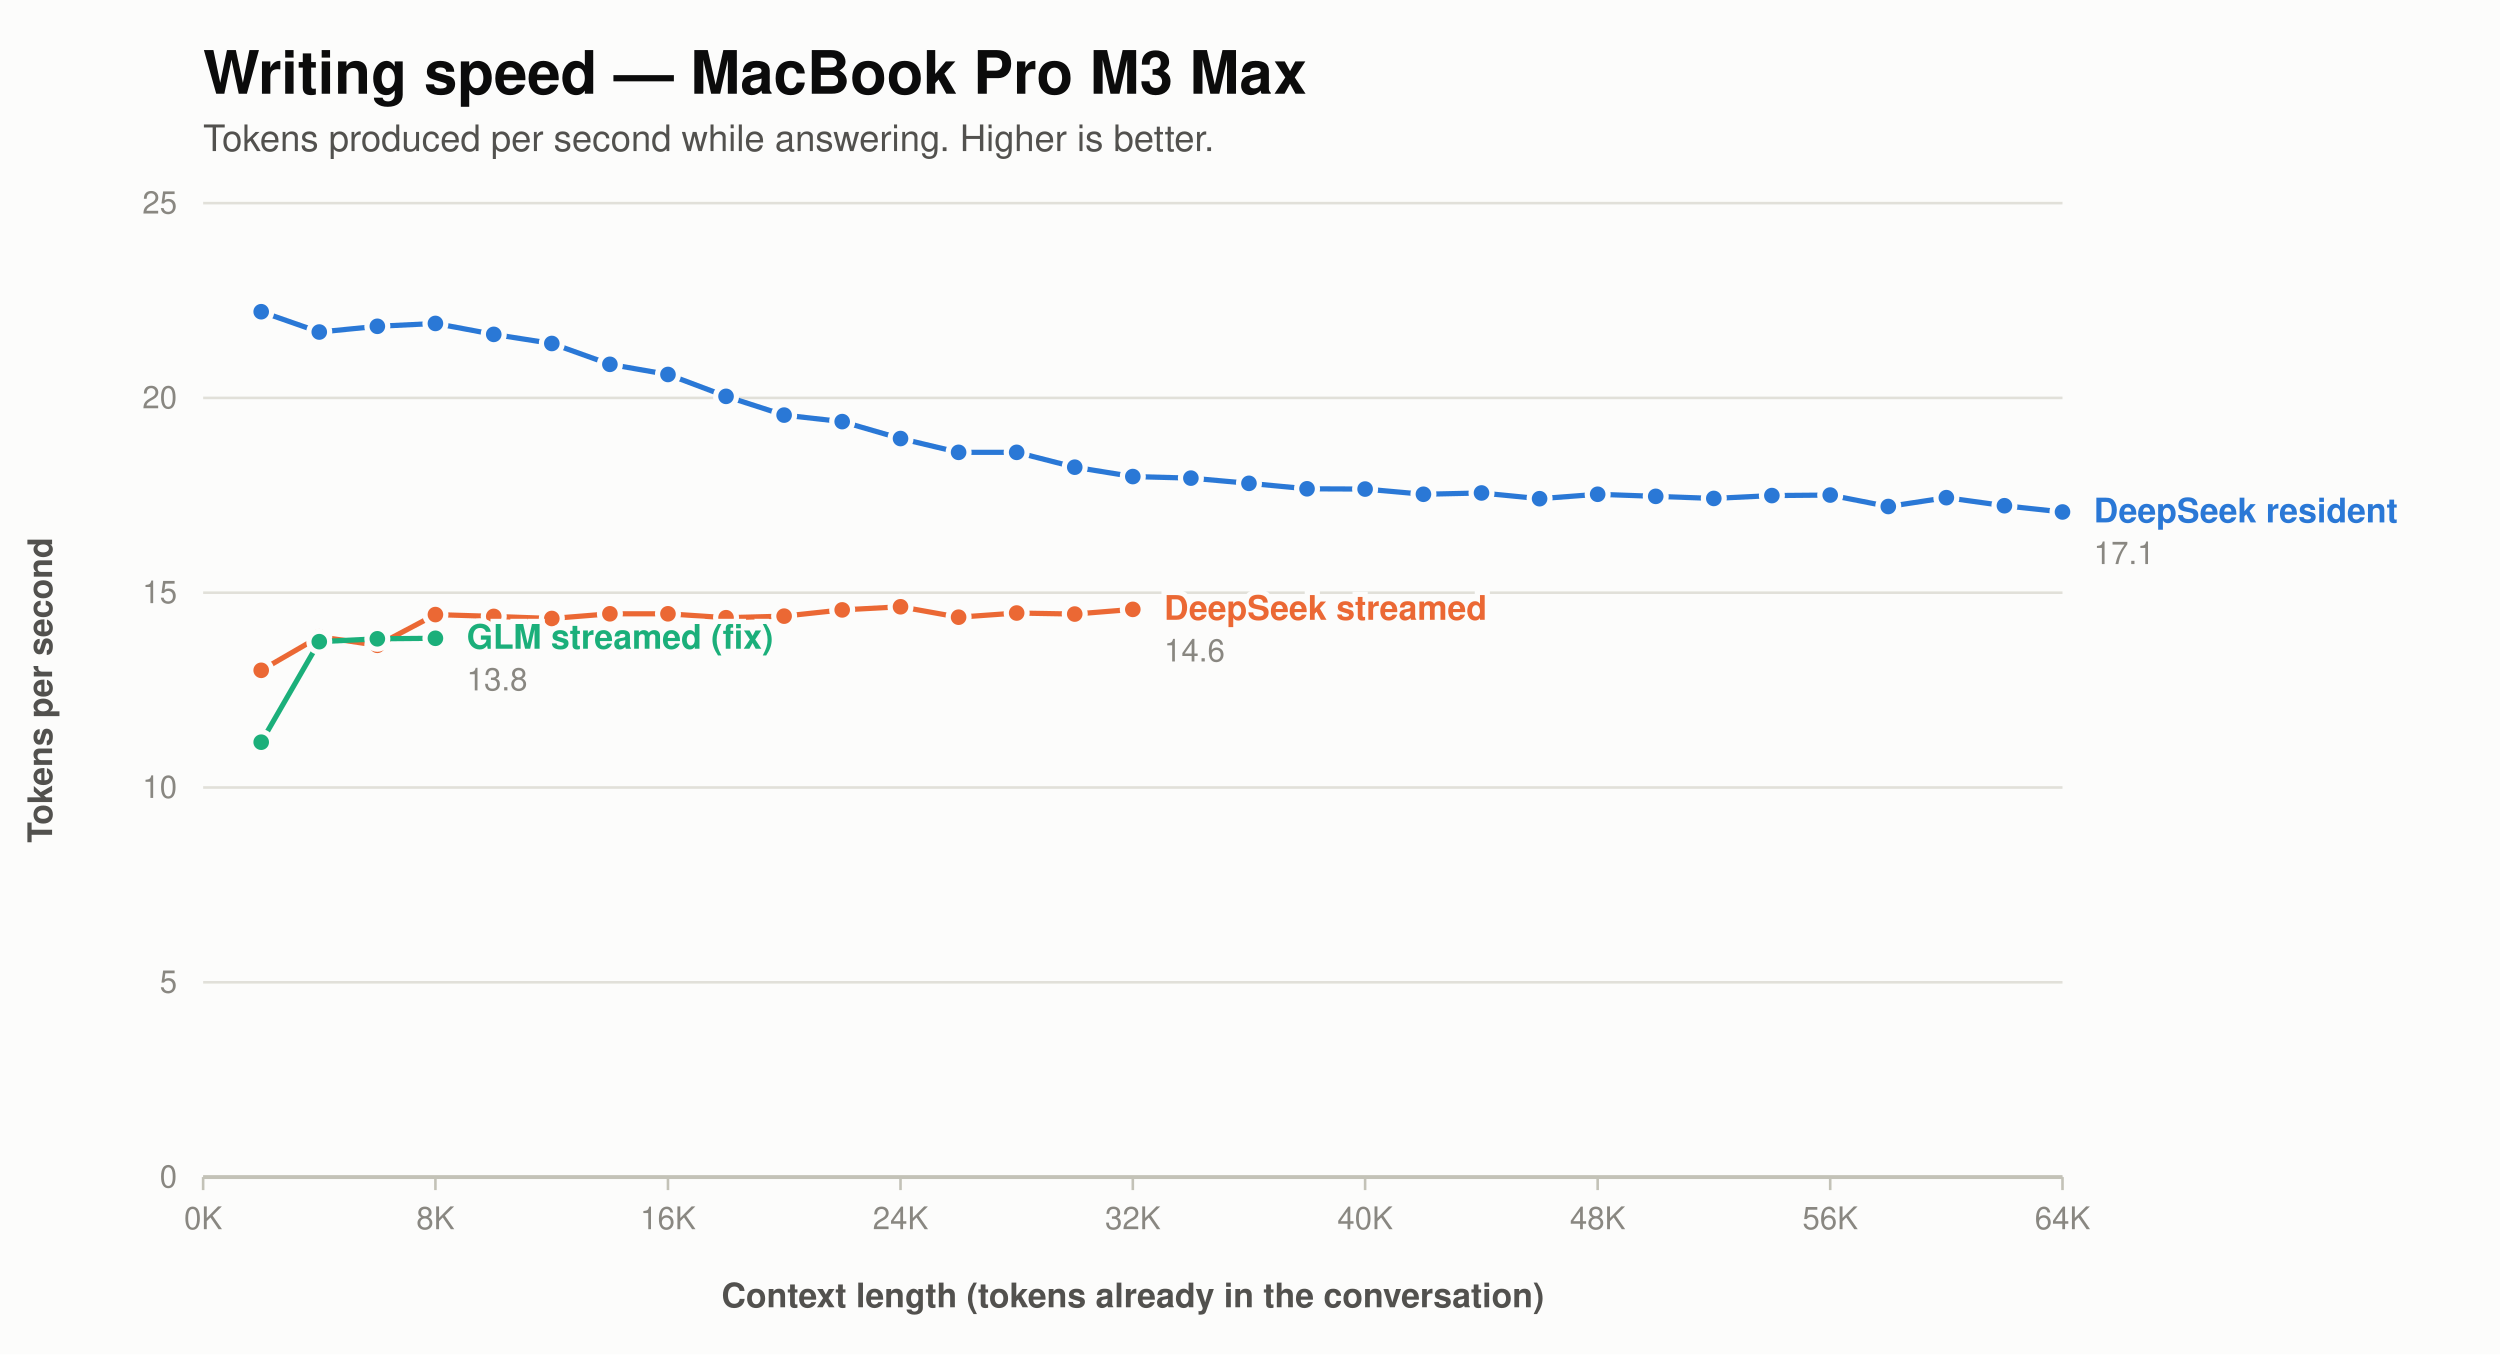
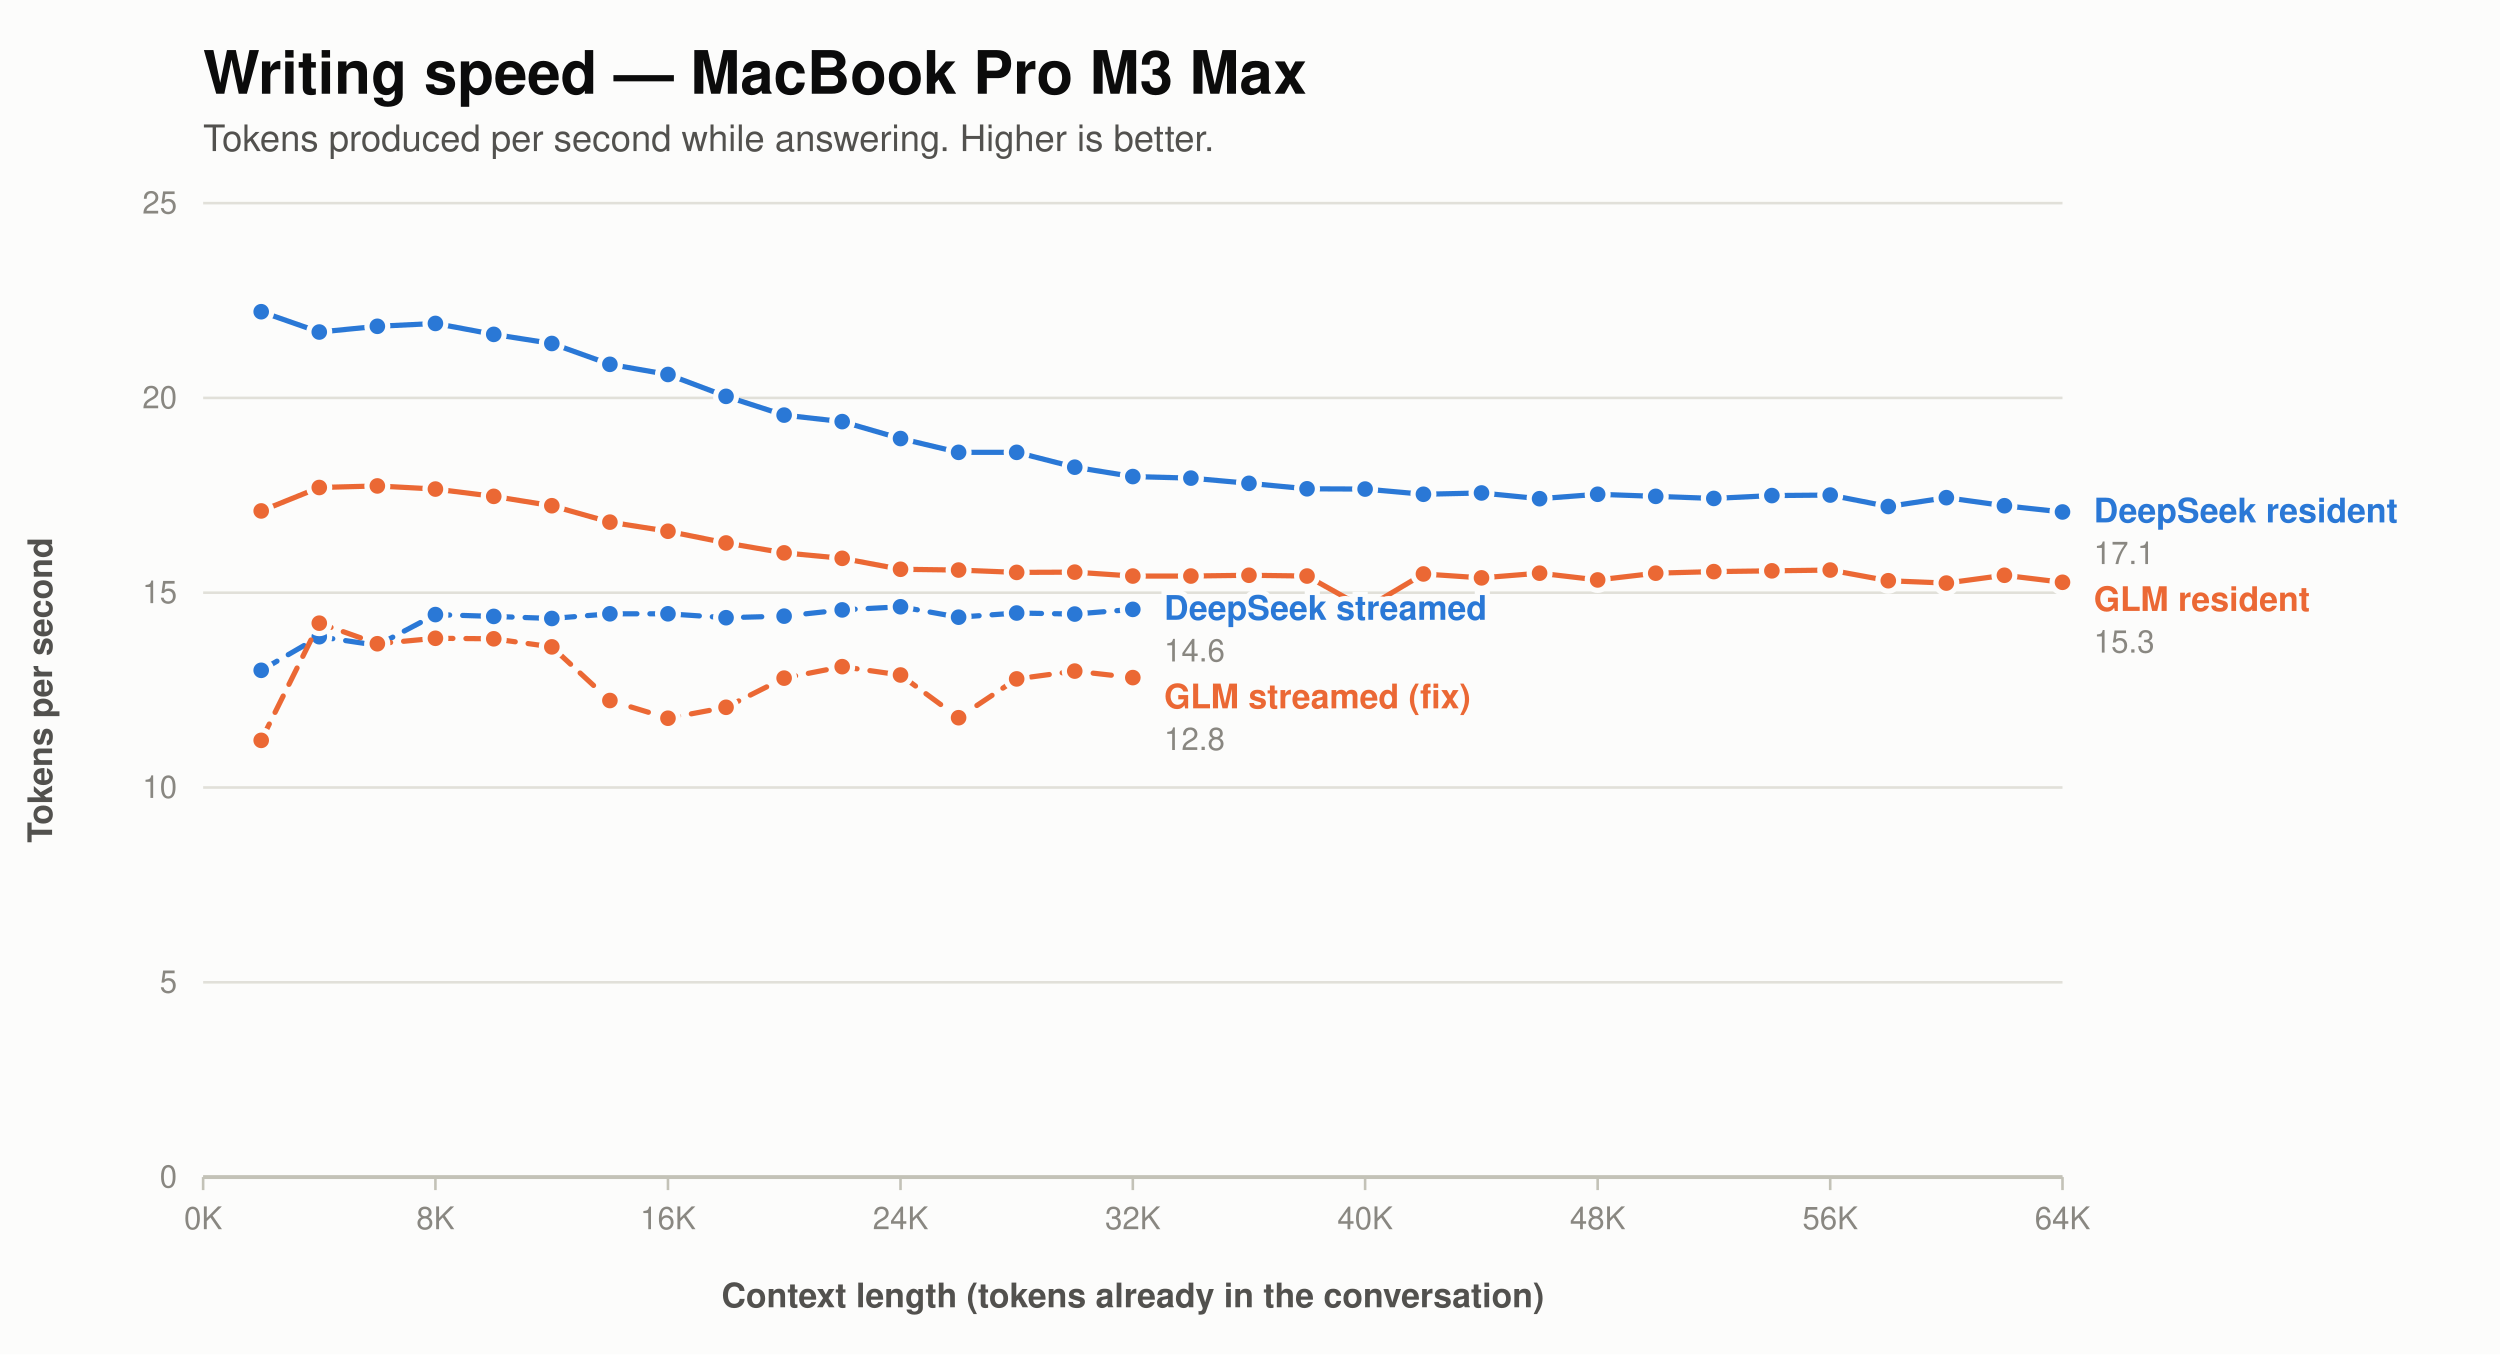
<svg xmlns="http://www.w3.org/2000/svg" width="960" height="520" viewBox="0 0 960 520" role="img" aria-label="Writing speed — MacBook Pro M3 Max">
  <style>
text{font-family:-apple-system,BlinkMacSystemFont,'Segoe UI',Helvetica,Arial,sans-serif}
.title{font-size:23px;font-weight:700;fill:#0b0b0b}
.sub{font-size:14px;fill:#52514e}
.axlab{font-size:13px;font-weight:600;fill:#52514e}
.tick{font-size:12px;fill:#898781}
.slab{font-size:13px;font-weight:700}
</style>
  <rect width="960" height="520" fill="#fcfcfb" />
  <text class="title" x="78" y="36">Writing speed — MacBook Pro M3 Max</text>
  <text class="sub" x="78" y="58">Tokens produced per second while answering. Higher is better.</text>
  <line x1="78" y1="452.0" x2="792" y2="452.0" stroke="#e1e0d9" stroke-width="1" />
  <text class="tick" x="68" y="456.0" text-anchor="end">0</text>
  <line x1="78" y1="377.2" x2="792" y2="377.2" stroke="#e1e0d9" stroke-width="1" />
  <text class="tick" x="68" y="381.2" text-anchor="end">5</text>
  <line x1="78" y1="302.4" x2="792" y2="302.4" stroke="#e1e0d9" stroke-width="1" />
  <text class="tick" x="68" y="306.4" text-anchor="end">10</text>
  <line x1="78" y1="227.6" x2="792" y2="227.6" stroke="#e1e0d9" stroke-width="1" />
  <text class="tick" x="68" y="231.6" text-anchor="end">15</text>
  <line x1="78" y1="152.8" x2="792" y2="152.8" stroke="#e1e0d9" stroke-width="1" />
  <text class="tick" x="68" y="156.8" text-anchor="end">20</text>
  <line x1="78" y1="78.0" x2="792" y2="78.0" stroke="#e1e0d9" stroke-width="1" />
  <text class="tick" x="68" y="82.0" text-anchor="end">25</text>
  <line x1="78.0" y1="452" x2="78.0" y2="457" stroke="#c3c2b7" stroke-width="1" />
  <text class="tick" x="78.0" y="472" text-anchor="middle">0K</text>
  <line x1="167.2" y1="452" x2="167.2" y2="457" stroke="#c3c2b7" stroke-width="1" />
  <text class="tick" x="167.2" y="472" text-anchor="middle">8K</text>
  <line x1="256.5" y1="452" x2="256.5" y2="457" stroke="#c3c2b7" stroke-width="1" />
  <text class="tick" x="256.5" y="472" text-anchor="middle">16K</text>
  <line x1="345.8" y1="452" x2="345.8" y2="457" stroke="#c3c2b7" stroke-width="1" />
  <text class="tick" x="345.8" y="472" text-anchor="middle">24K</text>
  <line x1="435.0" y1="452" x2="435.0" y2="457" stroke="#c3c2b7" stroke-width="1" />
  <text class="tick" x="435.0" y="472" text-anchor="middle">32K</text>
  <line x1="524.2" y1="452" x2="524.2" y2="457" stroke="#c3c2b7" stroke-width="1" />
  <text class="tick" x="524.2" y="472" text-anchor="middle">40K</text>
  <line x1="613.5" y1="452" x2="613.5" y2="457" stroke="#c3c2b7" stroke-width="1" />
  <text class="tick" x="613.5" y="472" text-anchor="middle">48K</text>
  <line x1="702.8" y1="452" x2="702.8" y2="457" stroke="#c3c2b7" stroke-width="1" />
  <text class="tick" x="702.8" y="472" text-anchor="middle">56K</text>
  <line x1="792.0" y1="452" x2="792.0" y2="457" stroke="#c3c2b7" stroke-width="1" />
  <text class="tick" x="792.0" y="472" text-anchor="middle">64K</text>
  <line x1="78" y1="452" x2="792" y2="452" stroke="#c3c2b7" stroke-width="1.5" />
  <text class="axlab" x="435" y="502" text-anchor="middle">Context length (tokens already in the conversation)</text>
  <text class="axlab" transform="translate(20,265) rotate(-90)" text-anchor="middle">Tokens per second</text>
  <path d="M100.3,119.7 L122.6,127.5 L144.9,125.3 L167.2,124.2 L189.6,128.4 L211.9,131.9 L234.2,139.9 L256.5,143.8 L278.8,152.2 L301.1,159.4 L323.4,161.9 L345.8,168.4 L368.1,173.7 L390.4,173.7 L412.7,179.4 L435.0,183.0 L457.3,183.6 L479.6,185.6 L501.9,187.7 L524.2,187.8 L546.6,189.8 L568.9,189.3 L591.2,191.5 L613.5,189.8 L635.8,190.6 L658.1,191.4 L680.4,190.3 L702.8,190.1 L725.1,194.5 L747.4,191.1 L769.7,194.2 L792.0,196.6" fill="none" stroke="#2a78d6" stroke-width="2" stroke-linejoin="round" stroke-linecap="round" />
  <circle cx="100.3" cy="119.7" r="4" fill="#2a78d6" stroke="#fcfcfb" stroke-width="2" />
  <circle cx="122.6" cy="127.5" r="4" fill="#2a78d6" stroke="#fcfcfb" stroke-width="2" />
  <circle cx="144.9" cy="125.3" r="4" fill="#2a78d6" stroke="#fcfcfb" stroke-width="2" />
  <circle cx="167.2" cy="124.2" r="4" fill="#2a78d6" stroke="#fcfcfb" stroke-width="2" />
  <circle cx="189.6" cy="128.4" r="4" fill="#2a78d6" stroke="#fcfcfb" stroke-width="2" />
  <circle cx="211.9" cy="131.9" r="4" fill="#2a78d6" stroke="#fcfcfb" stroke-width="2" />
  <circle cx="234.2" cy="139.9" r="4" fill="#2a78d6" stroke="#fcfcfb" stroke-width="2" />
  <circle cx="256.5" cy="143.8" r="4" fill="#2a78d6" stroke="#fcfcfb" stroke-width="2" />
  <circle cx="278.8" cy="152.2" r="4" fill="#2a78d6" stroke="#fcfcfb" stroke-width="2" />
  <circle cx="301.1" cy="159.4" r="4" fill="#2a78d6" stroke="#fcfcfb" stroke-width="2" />
  <circle cx="323.4" cy="161.9" r="4" fill="#2a78d6" stroke="#fcfcfb" stroke-width="2" />
  <circle cx="345.8" cy="168.4" r="4" fill="#2a78d6" stroke="#fcfcfb" stroke-width="2" />
  <circle cx="368.1" cy="173.7" r="4" fill="#2a78d6" stroke="#fcfcfb" stroke-width="2" />
  <circle cx="390.4" cy="173.7" r="4" fill="#2a78d6" stroke="#fcfcfb" stroke-width="2" />
  <circle cx="412.7" cy="179.4" r="4" fill="#2a78d6" stroke="#fcfcfb" stroke-width="2" />
  <circle cx="435.0" cy="183.0" r="4" fill="#2a78d6" stroke="#fcfcfb" stroke-width="2" />
  <circle cx="457.3" cy="183.6" r="4" fill="#2a78d6" stroke="#fcfcfb" stroke-width="2" />
  <circle cx="479.6" cy="185.6" r="4" fill="#2a78d6" stroke="#fcfcfb" stroke-width="2" />
  <circle cx="501.9" cy="187.7" r="4" fill="#2a78d6" stroke="#fcfcfb" stroke-width="2" />
  <circle cx="524.2" cy="187.8" r="4" fill="#2a78d6" stroke="#fcfcfb" stroke-width="2" />
  <circle cx="546.6" cy="189.8" r="4" fill="#2a78d6" stroke="#fcfcfb" stroke-width="2" />
  <circle cx="568.9" cy="189.3" r="4" fill="#2a78d6" stroke="#fcfcfb" stroke-width="2" />
  <circle cx="591.2" cy="191.5" r="4" fill="#2a78d6" stroke="#fcfcfb" stroke-width="2" />
  <circle cx="613.5" cy="189.8" r="4" fill="#2a78d6" stroke="#fcfcfb" stroke-width="2" />
  <circle cx="635.8" cy="190.6" r="4" fill="#2a78d6" stroke="#fcfcfb" stroke-width="2" />
  <circle cx="658.1" cy="191.4" r="4" fill="#2a78d6" stroke="#fcfcfb" stroke-width="2" />
  <circle cx="680.4" cy="190.3" r="4" fill="#2a78d6" stroke="#fcfcfb" stroke-width="2" />
  <circle cx="702.8" cy="190.1" r="4" fill="#2a78d6" stroke="#fcfcfb" stroke-width="2" />
  <circle cx="725.1" cy="194.5" r="4" fill="#2a78d6" stroke="#fcfcfb" stroke-width="2" />
  <circle cx="747.4" cy="191.1" r="4" fill="#2a78d6" stroke="#fcfcfb" stroke-width="2" />
  <circle cx="769.7" cy="194.2" r="4" fill="#2a78d6" stroke="#fcfcfb" stroke-width="2" />
  <circle cx="792.0" cy="196.6" r="4" fill="#2a78d6" stroke="#fcfcfb" stroke-width="2" />
+   <path d="M100.3,196.2 L122.6,187.2 L144.9,186.6 L167.2,187.8 L189.6,190.6 L211.9,194.2 L234.2,200.5 L256.5,204.0 L278.8,208.5 L301.1,212.3 L323.4,214.4 L345.8,218.6 L368.1,218.9 L390.4,219.8 L412.7,219.7 L435.0,221.2 L457.3,221.2 L479.6,220.9 L501.9,221.2 L524.2,233.7 L546.6,220.4 L568.9,221.9 L591.2,220.1 L613.5,222.7 L635.8,220.1 L658.1,219.5 L680.4,219.2 L702.8,218.9 L725.1,223.0 L747.4,223.9 L769.7,220.9 L792.0,223.6" fill="none" stroke="#eb6834" stroke-width="2" stroke-linejoin="round" stroke-linecap="round" />
+   <circle cx="100.3" cy="196.2" r="4" fill="#eb6834" stroke="#fcfcfb" stroke-width="2" />
+   <circle cx="122.6" cy="187.2" r="4" fill="#eb6834" stroke="#fcfcfb" stroke-width="2" />
+   <circle cx="144.9" cy="186.6" r="4" fill="#eb6834" stroke="#fcfcfb" stroke-width="2" />
+   <circle cx="167.2" cy="187.8" r="4" fill="#eb6834" stroke="#fcfcfb" stroke-width="2" />
+   <circle cx="189.6" cy="190.6" r="4" fill="#eb6834" stroke="#fcfcfb" stroke-width="2" />
+   <circle cx="211.9" cy="194.2" r="4" fill="#eb6834" stroke="#fcfcfb" stroke-width="2" />
+   <circle cx="234.2" cy="200.5" r="4" fill="#eb6834" stroke="#fcfcfb" stroke-width="2" />
+   <circle cx="256.5" cy="204.0" r="4" fill="#eb6834" stroke="#fcfcfb" stroke-width="2" />
+   <circle cx="278.8" cy="208.5" r="4" fill="#eb6834" stroke="#fcfcfb" stroke-width="2" />
+   <circle cx="301.1" cy="212.3" r="4" fill="#eb6834" stroke="#fcfcfb" stroke-width="2" />
+   <circle cx="323.4" cy="214.4" r="4" fill="#eb6834" stroke="#fcfcfb" stroke-width="2" />
+   <circle cx="345.8" cy="218.6" r="4" fill="#eb6834" stroke="#fcfcfb" stroke-width="2" />
+   <circle cx="368.1" cy="218.9" r="4" fill="#eb6834" stroke="#fcfcfb" stroke-width="2" />
+   <circle cx="390.4" cy="219.8" r="4" fill="#eb6834" stroke="#fcfcfb" stroke-width="2" />
+   <circle cx="412.7" cy="219.7" r="4" fill="#eb6834" stroke="#fcfcfb" stroke-width="2" />
+   <circle cx="435.0" cy="221.2" r="4" fill="#eb6834" stroke="#fcfcfb" stroke-width="2" />
+   <circle cx="457.3" cy="221.2" r="4" fill="#eb6834" stroke="#fcfcfb" stroke-width="2" />
+   <circle cx="479.6" cy="220.9" r="4" fill="#eb6834" stroke="#fcfcfb" stroke-width="2" />
+   <circle cx="501.9" cy="221.2" r="4" fill="#eb6834" stroke="#fcfcfb" stroke-width="2" />
+   <circle cx="524.2" cy="233.7" r="4" fill="#eb6834" stroke="#fcfcfb" stroke-width="2" />
+   <circle cx="546.6" cy="220.4" r="4" fill="#eb6834" stroke="#fcfcfb" stroke-width="2" />
+   <circle cx="568.9" cy="221.9" r="4" fill="#eb6834" stroke="#fcfcfb" stroke-width="2" />
+   <circle cx="591.2" cy="220.1" r="4" fill="#eb6834" stroke="#fcfcfb" stroke-width="2" />
+   <circle cx="613.5" cy="222.7" r="4" fill="#eb6834" stroke="#fcfcfb" stroke-width="2" />
+   <circle cx="635.8" cy="220.1" r="4" fill="#eb6834" stroke="#fcfcfb" stroke-width="2" />
+   <circle cx="658.1" cy="219.5" r="4" fill="#eb6834" stroke="#fcfcfb" stroke-width="2" />
+   <circle cx="680.4" cy="219.2" r="4" fill="#eb6834" stroke="#fcfcfb" stroke-width="2" />
+   <circle cx="702.8" cy="218.9" r="4" fill="#eb6834" stroke="#fcfcfb" stroke-width="2" />
+   <circle cx="725.1" cy="223.0" r="4" fill="#eb6834" stroke="#fcfcfb" stroke-width="2" />
+   <circle cx="747.4" cy="223.9" r="4" fill="#eb6834" stroke="#fcfcfb" stroke-width="2" />
+   <circle cx="769.7" cy="220.9" r="4" fill="#eb6834" stroke="#fcfcfb" stroke-width="2" />
+   <circle cx="792.0" cy="223.6" r="4" fill="#eb6834" stroke="#fcfcfb" stroke-width="2" />
+   <path d="M100.3,257.4 L122.6,244.5 L144.9,247.8 L167.2,236.0 L189.6,236.7 L211.9,237.5 L234.2,235.7 L256.5,235.7 L278.8,237.2 L301.1,236.6 L323.4,234.2 L345.8,233.0 L368.1,237.0 L390.4,235.4 L412.7,235.8 L435.0,234.0" fill="none" stroke="#2a78d6" stroke-width="2" stroke-linejoin="round" stroke-linecap="round" stroke-dasharray="7 5" />
+   <circle cx="100.3" cy="257.4" r="4" fill="#2a78d6" stroke="#fcfcfb" stroke-width="2" />
+   <circle cx="122.6" cy="244.5" r="4" fill="#2a78d6" stroke="#fcfcfb" stroke-width="2" />
+   <circle cx="144.9" cy="247.8" r="4" fill="#2a78d6" stroke="#fcfcfb" stroke-width="2" />
+   <circle cx="167.2" cy="236.0" r="4" fill="#2a78d6" stroke="#fcfcfb" stroke-width="2" />
+   <circle cx="189.6" cy="236.7" r="4" fill="#2a78d6" stroke="#fcfcfb" stroke-width="2" />
+   <circle cx="211.9" cy="237.5" r="4" fill="#2a78d6" stroke="#fcfcfb" stroke-width="2" />
+   <circle cx="234.2" cy="235.7" r="4" fill="#2a78d6" stroke="#fcfcfb" stroke-width="2" />
+   <circle cx="256.5" cy="235.7" r="4" fill="#2a78d6" stroke="#fcfcfb" stroke-width="2" />
+   <circle cx="278.8" cy="237.2" r="4" fill="#2a78d6" stroke="#fcfcfb" stroke-width="2" />
+   <circle cx="301.1" cy="236.6" r="4" fill="#2a78d6" stroke="#fcfcfb" stroke-width="2" />
+   <circle cx="323.4" cy="234.2" r="4" fill="#2a78d6" stroke="#fcfcfb" stroke-width="2" />
+   <circle cx="345.8" cy="233.0" r="4" fill="#2a78d6" stroke="#fcfcfb" stroke-width="2" />
+   <circle cx="368.1" cy="237.0" r="4" fill="#2a78d6" stroke="#fcfcfb" stroke-width="2" />
+   <circle cx="390.4" cy="235.4" r="4" fill="#2a78d6" stroke="#fcfcfb" stroke-width="2" />
+   <circle cx="412.7" cy="235.8" r="4" fill="#2a78d6" stroke="#fcfcfb" stroke-width="2" />
+   <circle cx="435.0" cy="234.0" r="4" fill="#2a78d6" stroke="#fcfcfb" stroke-width="2" />
+   <path d="M100.3,284.3 L122.6,239.3 L144.9,247.2 L167.2,245.1 L189.6,245.3 L211.9,248.4 L234.2,269.0 L256.5,275.8 L278.8,271.6 L301.1,260.4 L323.4,256.0 L345.8,259.2 L368.1,275.6 L390.4,260.7 L412.7,257.7 L435.0,260.2" fill="none" stroke="#eb6834" stroke-width="2" stroke-linejoin="round" stroke-linecap="round" stroke-dasharray="7 5" />
+   <circle cx="100.3" cy="284.3" r="4" fill="#eb6834" stroke="#fcfcfb" stroke-width="2" />
+   <circle cx="122.6" cy="239.3" r="4" fill="#eb6834" stroke="#fcfcfb" stroke-width="2" />
+   <circle cx="144.9" cy="247.2" r="4" fill="#eb6834" stroke="#fcfcfb" stroke-width="2" />
+   <circle cx="167.2" cy="245.1" r="4" fill="#eb6834" stroke="#fcfcfb" stroke-width="2" />
+   <circle cx="189.6" cy="245.3" r="4" fill="#eb6834" stroke="#fcfcfb" stroke-width="2" />
+   <circle cx="211.9" cy="248.4" r="4" fill="#eb6834" stroke="#fcfcfb" stroke-width="2" />
+   <circle cx="234.2" cy="269.0" r="4" fill="#eb6834" stroke="#fcfcfb" stroke-width="2" />
+   <circle cx="256.5" cy="275.8" r="4" fill="#eb6834" stroke="#fcfcfb" stroke-width="2" />
+   <circle cx="278.8" cy="271.6" r="4" fill="#eb6834" stroke="#fcfcfb" stroke-width="2" />
+   <circle cx="301.1" cy="260.4" r="4" fill="#eb6834" stroke="#fcfcfb" stroke-width="2" />
+   <circle cx="323.4" cy="256.0" r="4" fill="#eb6834" stroke="#fcfcfb" stroke-width="2" />
+   <circle cx="345.8" cy="259.2" r="4" fill="#eb6834" stroke="#fcfcfb" stroke-width="2" />
+   <circle cx="368.1" cy="275.6" r="4" fill="#eb6834" stroke="#fcfcfb" stroke-width="2" />
+   <circle cx="390.4" cy="260.7" r="4" fill="#eb6834" stroke="#fcfcfb" stroke-width="2" />
+   <circle cx="412.7" cy="257.7" r="4" fill="#eb6834" stroke="#fcfcfb" stroke-width="2" />
+   <circle cx="435.0" cy="260.2" r="4" fill="#eb6834" stroke="#fcfcfb" stroke-width="2" />
+   <text class="slab" x="447.0" y="238.0" fill="#2a78d6" stroke="#fcfcfb" stroke-width="4" paint-order="stroke">DeepSeek streamed</text>
+   <text class="tick" x="447.0" y="254.0" stroke="#fcfcfb" stroke-width="4" paint-order="stroke">14.6</text>
+   <text class="slab" x="447.0" y="272.0" fill="#eb6834" stroke="#fcfcfb" stroke-width="4" paint-order="stroke">GLM streamed (fix)</text>
+   <text class="tick" x="447.0" y="288.0" stroke="#fcfcfb" stroke-width="4" paint-order="stroke">12.8</text>
  <text class="slab" x="804.0" y="200.6" fill="#2a78d6">DeepSeek resident</text>
  <text class="tick" x="804.0" y="216.6">17.1</text>
-   <path d="M100.3,257.4 L122.6,244.5 L144.9,247.8 L167.2,236.0 L189.6,236.7 L211.9,237.5 L234.2,235.7 L256.5,235.7 L278.8,237.2 L301.1,236.6 L323.4,234.2 L345.8,233.0 L368.1,237.0 L390.4,235.4 L412.7,235.8 L435.0,234.0" fill="none" stroke="#eb6834" stroke-width="2" stroke-linejoin="round" stroke-linecap="round" />
-   <circle cx="100.3" cy="257.4" r="4" fill="#eb6834" stroke="#fcfcfb" stroke-width="2" />
-   <circle cx="122.6" cy="244.5" r="4" fill="#eb6834" stroke="#fcfcfb" stroke-width="2" />
-   <circle cx="144.9" cy="247.8" r="4" fill="#eb6834" stroke="#fcfcfb" stroke-width="2" />
-   <circle cx="167.2" cy="236.0" r="4" fill="#eb6834" stroke="#fcfcfb" stroke-width="2" />
-   <circle cx="189.6" cy="236.7" r="4" fill="#eb6834" stroke="#fcfcfb" stroke-width="2" />
-   <circle cx="211.9" cy="237.5" r="4" fill="#eb6834" stroke="#fcfcfb" stroke-width="2" />
-   <circle cx="234.2" cy="235.7" r="4" fill="#eb6834" stroke="#fcfcfb" stroke-width="2" />
-   <circle cx="256.5" cy="235.7" r="4" fill="#eb6834" stroke="#fcfcfb" stroke-width="2" />
-   <circle cx="278.8" cy="237.2" r="4" fill="#eb6834" stroke="#fcfcfb" stroke-width="2" />
-   <circle cx="301.1" cy="236.6" r="4" fill="#eb6834" stroke="#fcfcfb" stroke-width="2" />
-   <circle cx="323.4" cy="234.2" r="4" fill="#eb6834" stroke="#fcfcfb" stroke-width="2" />
-   <circle cx="345.8" cy="233.0" r="4" fill="#eb6834" stroke="#fcfcfb" stroke-width="2" />
-   <circle cx="368.1" cy="237.0" r="4" fill="#eb6834" stroke="#fcfcfb" stroke-width="2" />
-   <circle cx="390.4" cy="235.4" r="4" fill="#eb6834" stroke="#fcfcfb" stroke-width="2" />
-   <circle cx="412.7" cy="235.8" r="4" fill="#eb6834" stroke="#fcfcfb" stroke-width="2" />
-   <circle cx="435.0" cy="234.0" r="4" fill="#eb6834" stroke="#fcfcfb" stroke-width="2" />
-   <text class="slab" x="447.0" y="238.0" fill="#eb6834" stroke="#fcfcfb" stroke-width="4" paint-order="stroke">DeepSeek streamed</text>
-   <text class="tick" x="447.0" y="254.0" stroke="#fcfcfb" stroke-width="4" paint-order="stroke">14.6</text>
-   <path d="M100.3,285.0 L122.6,246.4 L144.9,245.3 L167.2,245.1" fill="none" stroke="#1baf7a" stroke-width="2" stroke-linejoin="round" stroke-linecap="round" />
-   <circle cx="100.3" cy="285.0" r="4" fill="#1baf7a" stroke="#fcfcfb" stroke-width="2" />
-   <circle cx="122.6" cy="246.4" r="4" fill="#1baf7a" stroke="#fcfcfb" stroke-width="2" />
-   <circle cx="144.9" cy="245.3" r="4" fill="#1baf7a" stroke="#fcfcfb" stroke-width="2" />
-   <circle cx="167.2" cy="245.1" r="4" fill="#1baf7a" stroke="#fcfcfb" stroke-width="2" />
-   <text class="slab" x="179.2" y="249.1" fill="#1baf7a" stroke="#fcfcfb" stroke-width="4" paint-order="stroke">GLM streamed (fix)</text>
-   <text class="tick" x="179.2" y="265.1" stroke="#fcfcfb" stroke-width="4" paint-order="stroke">13.8</text>
+   <text class="slab" x="804.0" y="234.6" fill="#eb6834">GLM resident</text>
+   <text class="tick" x="804.0" y="250.6">15.3</text>
</svg>
